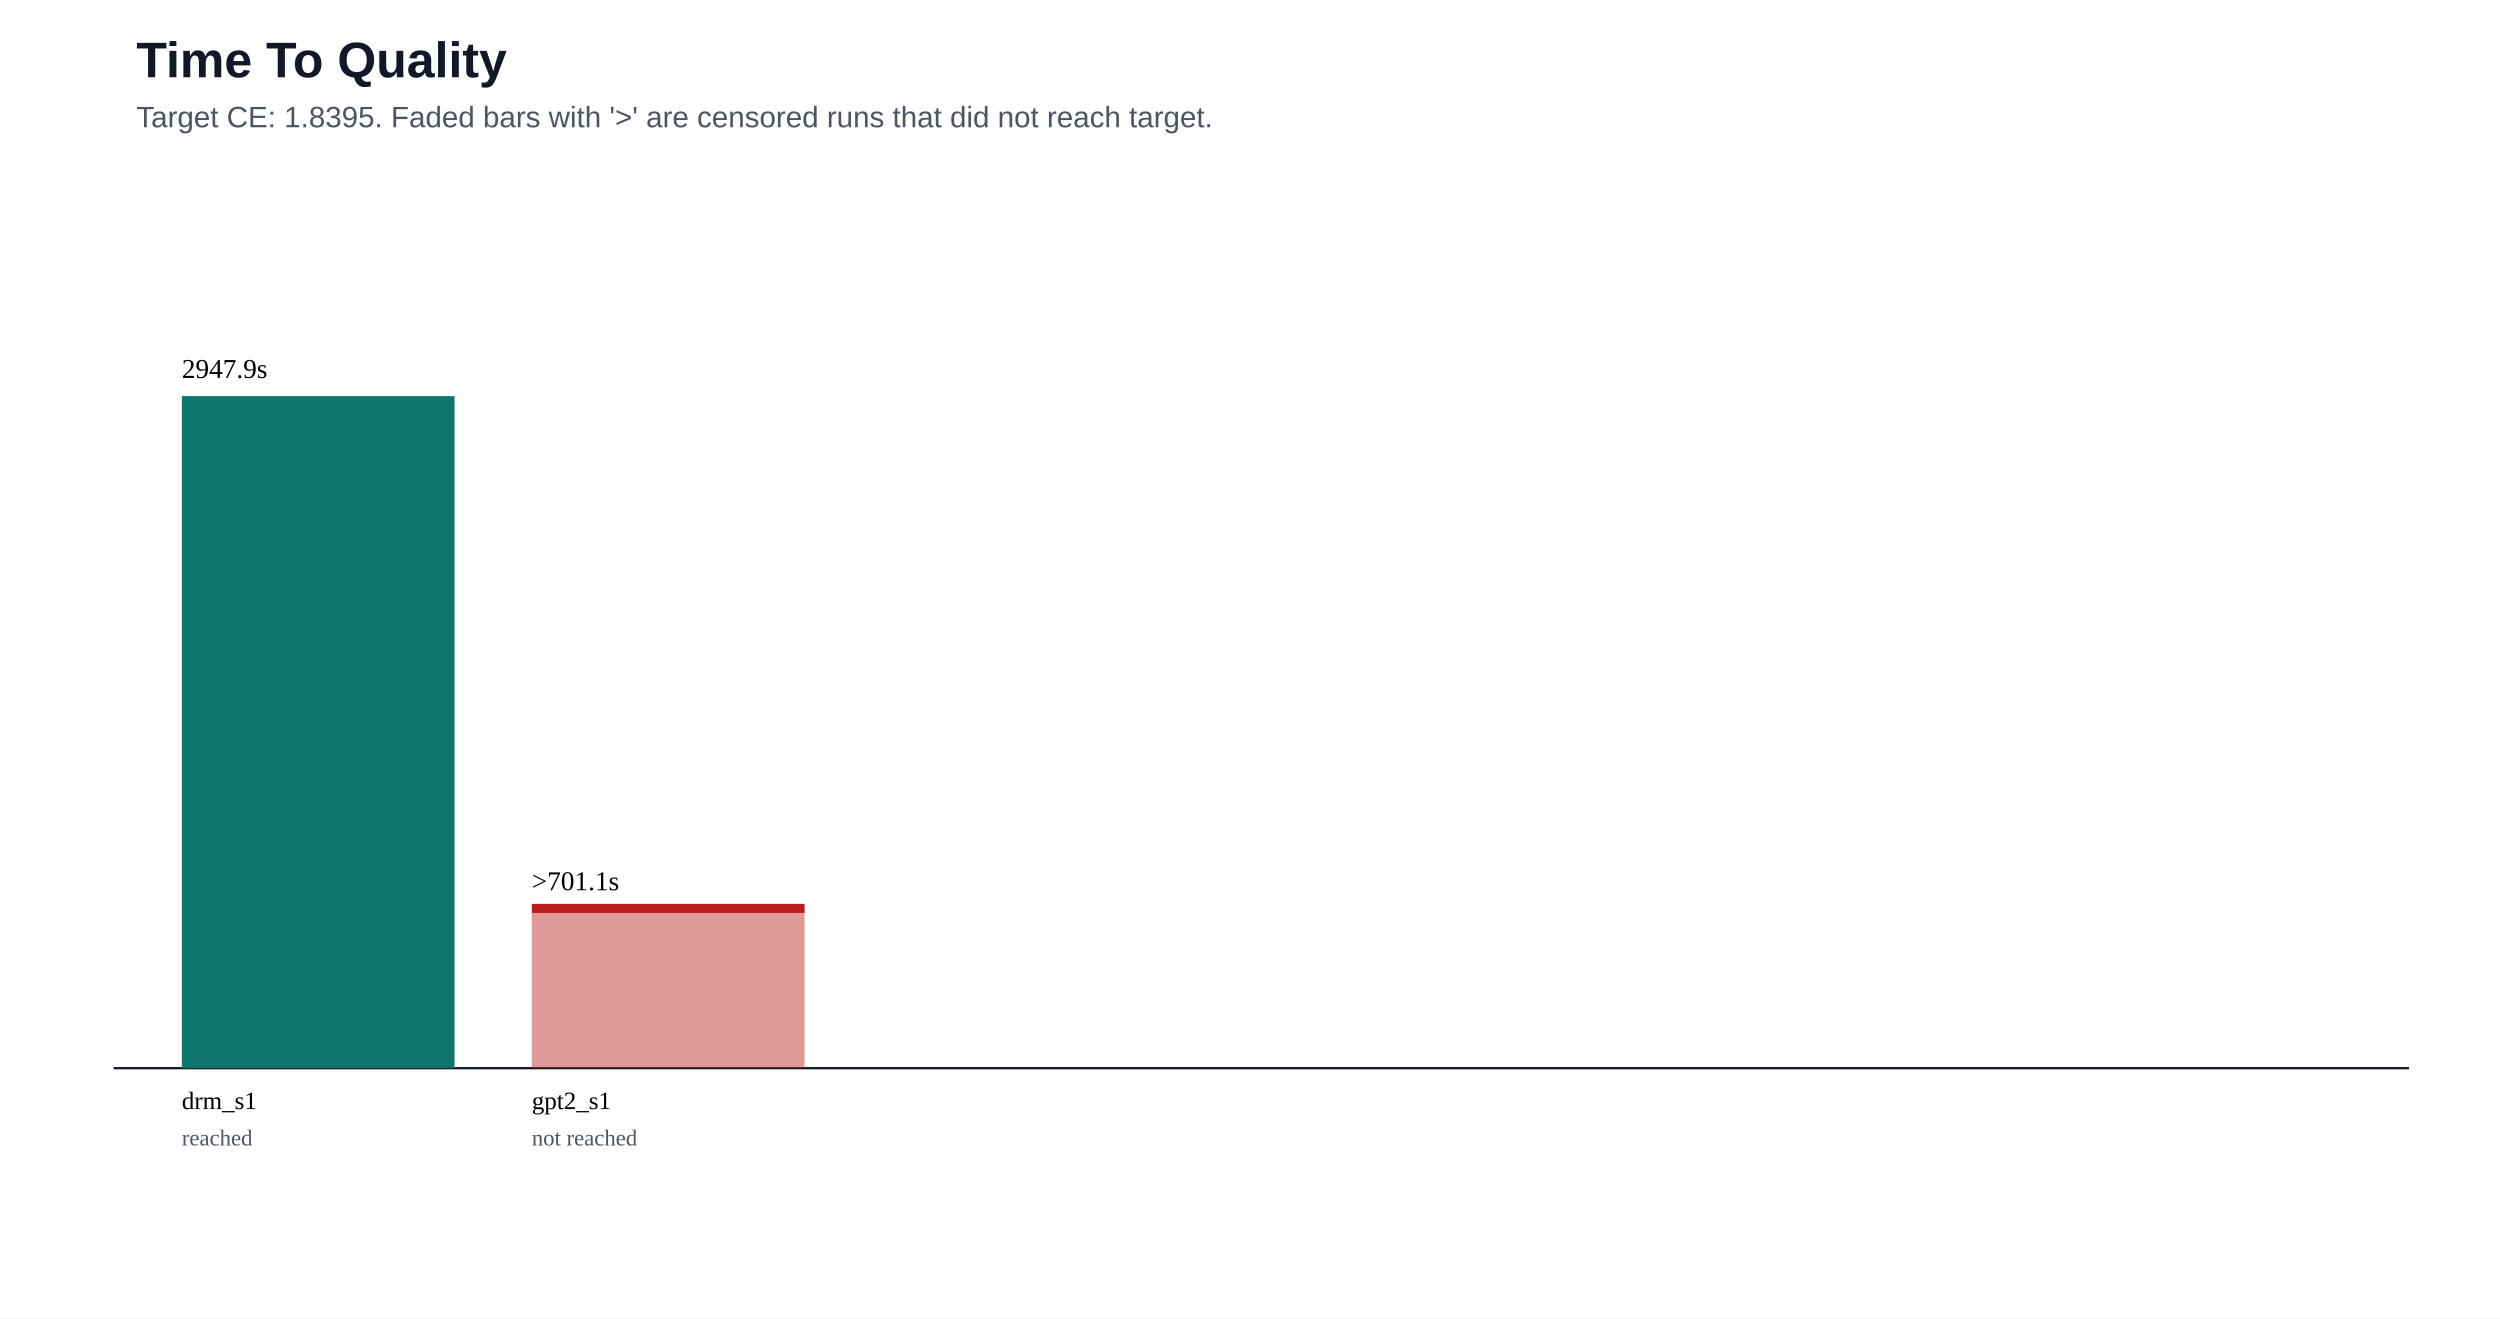
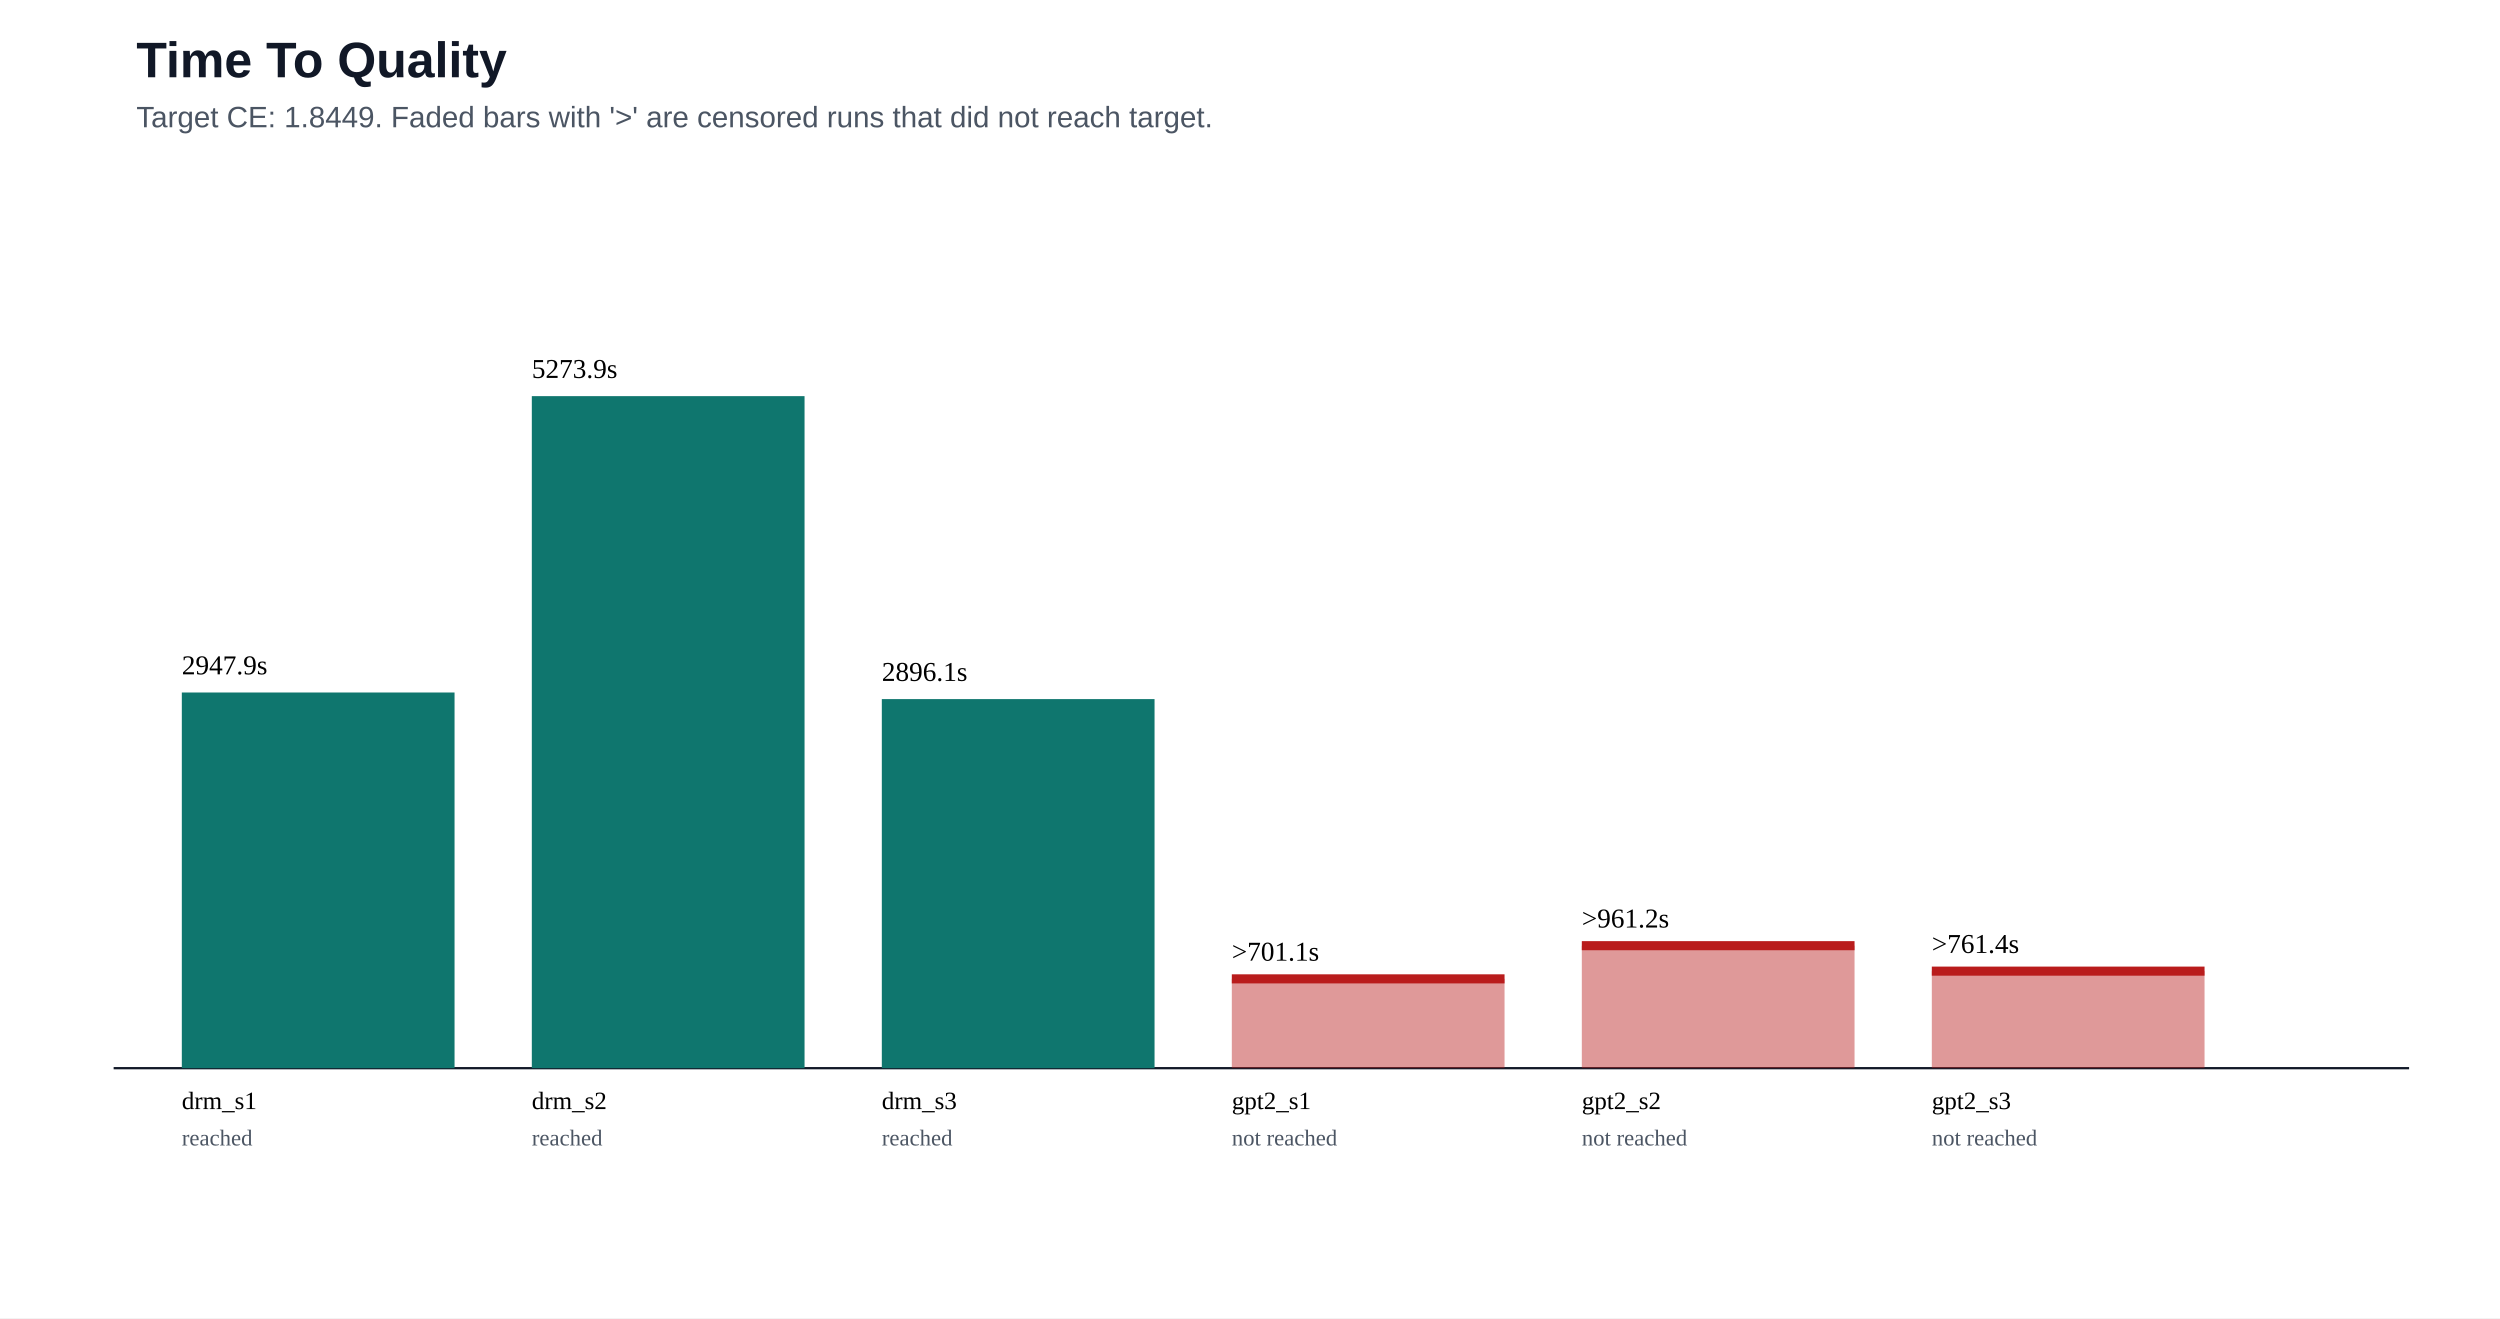
<svg xmlns="http://www.w3.org/2000/svg" width="1100" height="580" viewBox="0 0 1100 580">
  <rect width="100%" height="100%" fill="white" />
  <text x="60" y="34" font-size="22" font-family="Arial" font-weight="700" fill="#111827">Time To Quality</text>
-   <text x="60" y="56" font-size="13" font-family="Arial" fill="#4b5563">Target CE: 1.8395. Faded bars with '&gt;' are censored runs that did not reach target.</text>
+   <text x="60" y="56" font-size="13" font-family="Arial" fill="#4b5563">Target CE: 1.8449. Faded bars with '&gt;' are censored runs that did not reach target.</text>
  <line x1="50" y1="470" x2="1060" y2="470" stroke="#111827" />
-   <rect x="80" y="174.3" width="120" height="295.7" fill="#0f766e" opacity="1.0" />
-   <text x="80" y="166.3" font-size="12">2947.9s</text>
+   <rect x="80" y="304.7" width="120" height="165.3" fill="#0f766e" opacity="1.0" />
+   <text x="80" y="296.7" font-size="12">2947.9s</text>
  <text x="80" y="488" font-size="11">drm_s1</text>
  <text x="80" y="504" font-size="10" fill="#4b5563">reached</text>
-   <rect x="234" y="399.7" width="120" height="70.3" fill="#b91c1c" opacity="0.45" />
-   <line x1="234" y1="399.7" x2="354" y2="399.7" stroke="#b91c1c" stroke-width="4" />
-   <text x="234" y="391.7" font-size="12">&gt;701.1s</text>
-   <text x="234" y="488" font-size="11">gpt2_s1</text>
-   <text x="234" y="504" font-size="10" fill="#4b5563">not reached</text>
+   <rect x="234" y="174.3" width="120" height="295.7" fill="#0f766e" opacity="1.0" />
+   <text x="234" y="166.3" font-size="12">5273.9s</text>
+   <text x="234" y="488" font-size="11">drm_s2</text>
+   <text x="234" y="504" font-size="10" fill="#4b5563">reached</text>
+   <rect x="388" y="307.6" width="120" height="162.4" fill="#0f766e" opacity="1.0" />
+   <text x="388" y="299.6" font-size="12">2896.1s</text>
+   <text x="388" y="488" font-size="11">drm_s3</text>
+   <text x="388" y="504" font-size="10" fill="#4b5563">reached</text>
+   <rect x="542" y="430.7" width="120" height="39.3" fill="#b91c1c" opacity="0.45" />
+   <line x1="542" y1="430.7" x2="662" y2="430.7" stroke="#b91c1c" stroke-width="4" />
+   <text x="542" y="422.7" font-size="12">&gt;701.1s</text>
+   <text x="542" y="488" font-size="11">gpt2_s1</text>
+   <text x="542" y="504" font-size="10" fill="#4b5563">not reached</text>
+   <rect x="696" y="416.1" width="120" height="53.9" fill="#b91c1c" opacity="0.45" />
+   <line x1="696" y1="416.1" x2="816" y2="416.1" stroke="#b91c1c" stroke-width="4" />
+   <text x="696" y="408.1" font-size="12">&gt;961.2s</text>
+   <text x="696" y="488" font-size="11">gpt2_s2</text>
+   <text x="696" y="504" font-size="10" fill="#4b5563">not reached</text>
+   <rect x="850" y="427.3" width="120" height="42.7" fill="#b91c1c" opacity="0.45" />
+   <line x1="850" y1="427.3" x2="970" y2="427.3" stroke="#b91c1c" stroke-width="4" />
+   <text x="850" y="419.3" font-size="12">&gt;761.4s</text>
+   <text x="850" y="488" font-size="11">gpt2_s3</text>
+   <text x="850" y="504" font-size="10" fill="#4b5563">not reached</text>
</svg>
